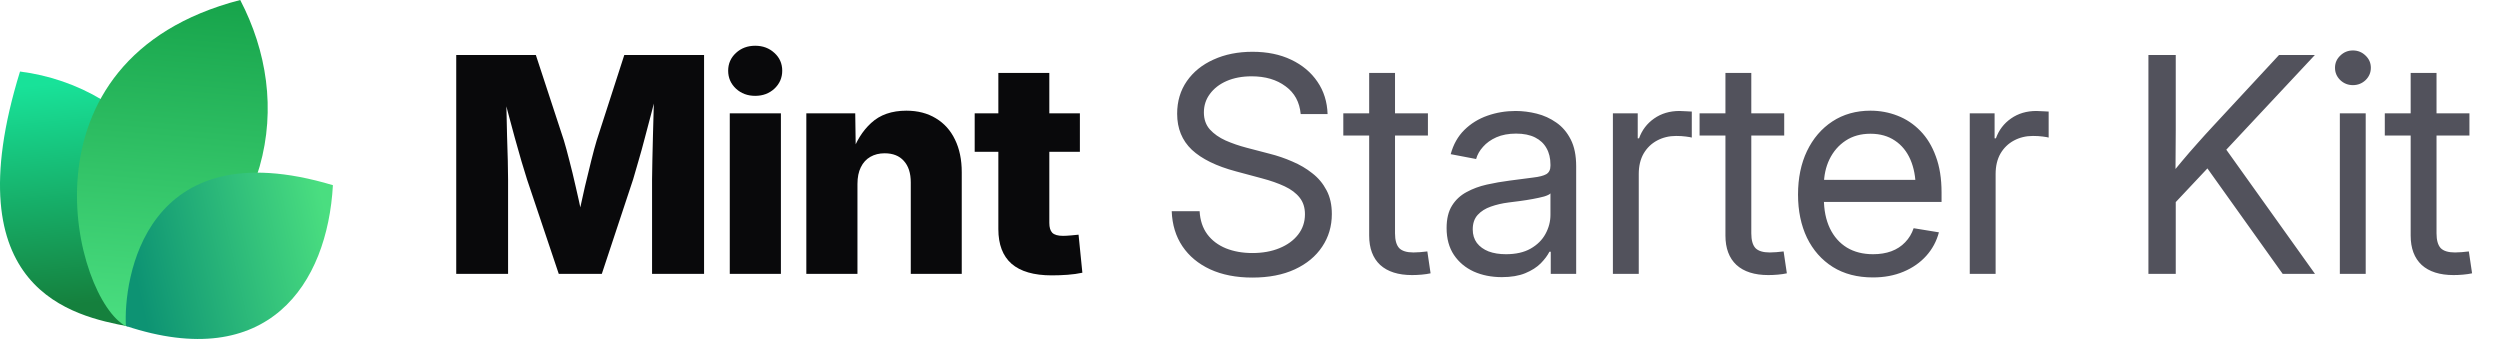
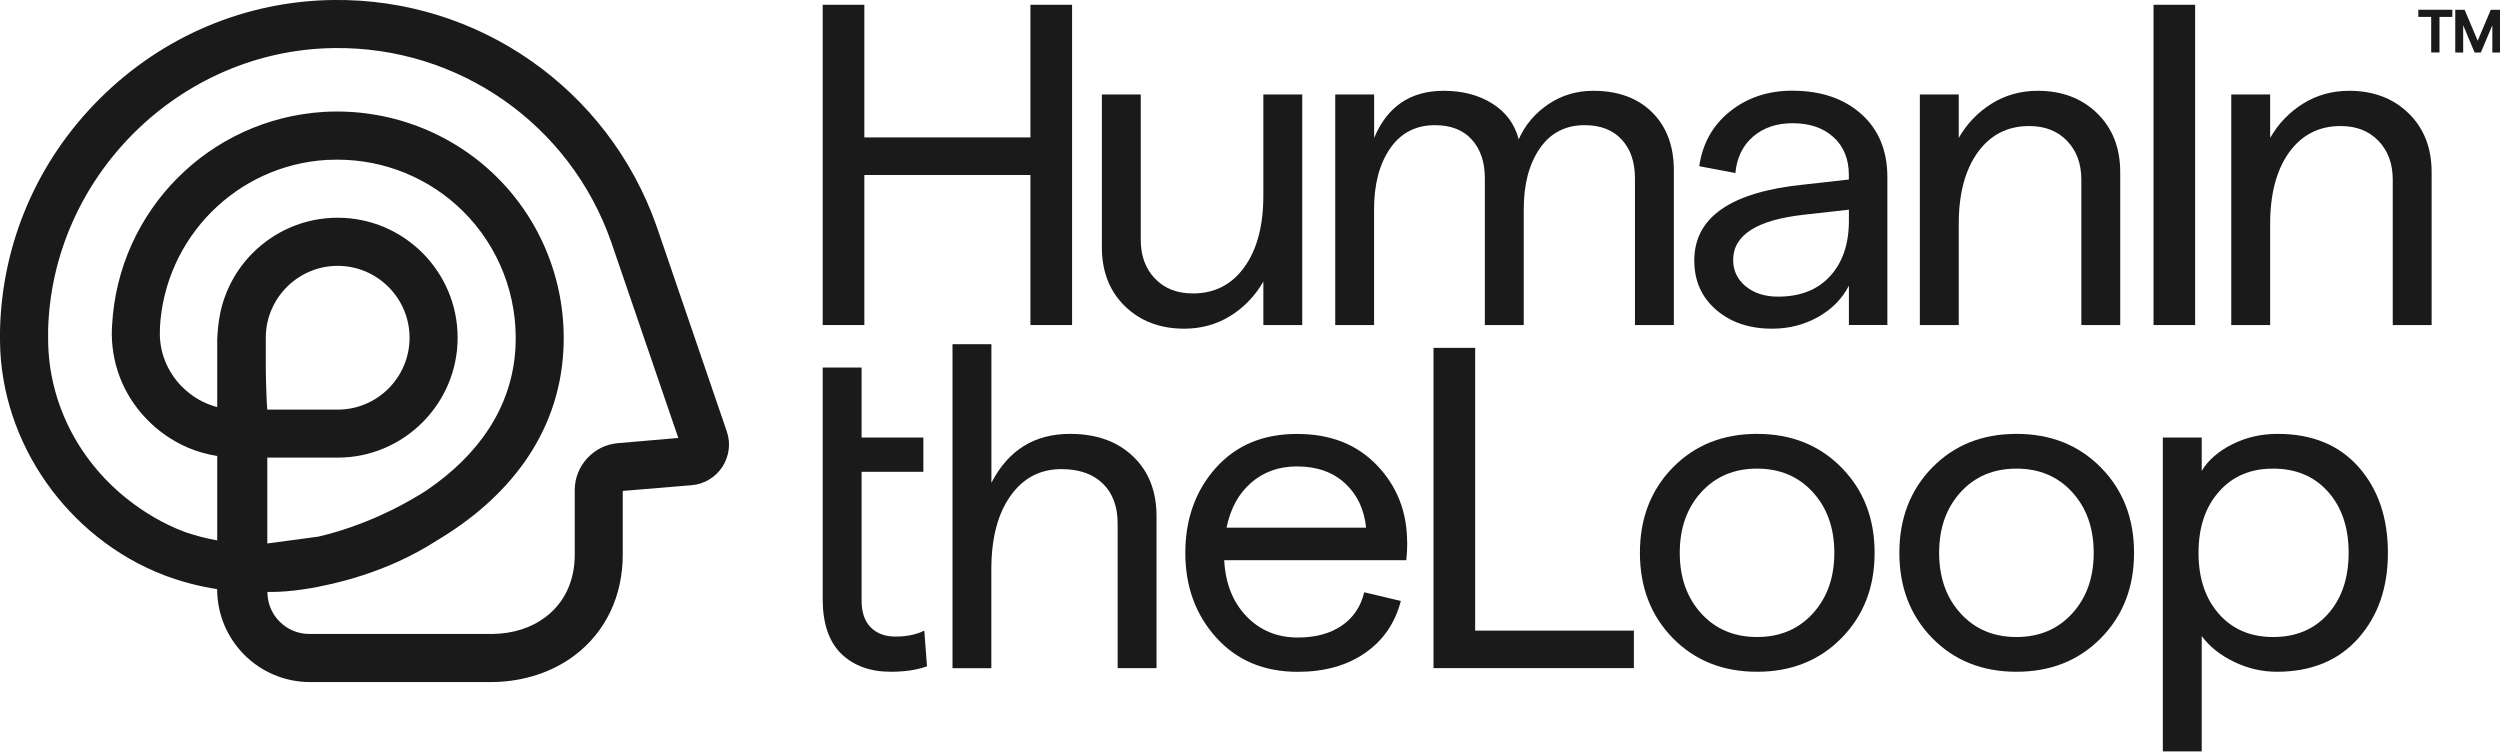
- <svg xmlns="http://www.w3.org/2000/svg" width="177" height="24" viewBox="0 0 177 24" fill="none">
-   <path d="M9.061 23.108C5.268 22.377 -3.391 20.627 1.417 5.064C9.634 6.099 16.973 14.064 9.061 23.108Z" fill="url(#paint0_linear_17557_2020)" />
-   <path d="M8.919 23.094C5.276 21.222 0.784 4.209 17.007 0C20.757 7.193 19.621 16.545 8.919 23.094Z" fill="url(#paint1_linear_17557_2020)" />
-   <path d="M8.914 23.079C8.735 19.882 10.159 9.085 23.57 13.111C23.181 20.123 18.984 26.418 8.914 23.079Z" fill="url(#paint2_linear_17557_2020)" />
-   <path d="M32.301 19.392V3.894H37.938L39.925 9.948C40.036 10.315 40.164 10.787 40.31 11.362C40.462 11.938 40.611 12.552 40.757 13.204C40.91 13.855 41.048 14.483 41.173 15.086C41.305 15.682 41.412 16.192 41.495 16.615H40.695C40.771 16.192 40.871 15.682 40.996 15.086C41.128 14.49 41.267 13.866 41.412 13.214C41.565 12.562 41.714 11.948 41.86 11.373C42.005 10.79 42.133 10.315 42.244 9.948L44.2 3.894H49.848V19.392H46.166V12.704C46.166 12.357 46.173 11.917 46.187 11.383C46.2 10.849 46.214 10.27 46.228 9.646C46.249 9.022 46.266 8.391 46.28 7.753C46.301 7.115 46.311 6.519 46.311 5.964H46.623C46.485 6.561 46.332 7.181 46.166 7.826C45.999 8.471 45.833 9.102 45.666 9.719C45.507 10.336 45.351 10.901 45.198 11.414C45.053 11.928 44.928 12.357 44.824 12.704L42.608 19.392H39.561L37.314 12.704C37.203 12.357 37.072 11.928 36.919 11.414C36.773 10.901 36.614 10.34 36.441 9.729C36.274 9.112 36.104 8.481 35.931 7.836C35.764 7.192 35.608 6.567 35.463 5.964H35.827C35.834 6.512 35.844 7.105 35.858 7.743C35.872 8.374 35.886 9.005 35.9 9.636C35.92 10.26 35.938 10.839 35.952 11.373C35.965 11.907 35.972 12.351 35.972 12.704V19.392H32.301ZM51.668 19.392V8.024H55.288V19.392H51.668ZM53.468 6.786C52.927 6.786 52.473 6.616 52.105 6.276C51.738 5.93 51.554 5.507 51.554 5.007C51.554 4.508 51.738 4.088 52.105 3.749C52.473 3.409 52.927 3.239 53.468 3.239C54.009 3.239 54.463 3.409 54.83 3.749C55.198 4.082 55.382 4.501 55.382 5.007C55.382 5.507 55.198 5.93 54.83 6.276C54.463 6.616 54.009 6.786 53.468 6.786ZM60.708 13.027V19.392H57.088V8.024H60.551L60.593 10.967H60.281C60.593 10.024 61.061 9.268 61.685 8.7C62.309 8.124 63.138 7.836 64.171 7.836C64.975 7.836 65.672 8.017 66.262 8.377C66.851 8.731 67.302 9.234 67.614 9.885C67.933 10.537 68.092 11.307 68.092 12.194V19.392H64.483V12.912C64.483 12.26 64.32 11.754 63.994 11.394C63.675 11.033 63.221 10.853 62.632 10.853C62.25 10.853 61.914 10.936 61.623 11.102C61.332 11.269 61.106 11.515 60.947 11.841C60.787 12.16 60.708 12.555 60.708 13.027ZM76.456 8.024V10.749H69.008V8.024H76.456ZM70.683 5.163H74.292V15.783C74.292 16.102 74.361 16.334 74.5 16.48C74.646 16.625 74.899 16.698 75.259 16.698C75.405 16.698 75.596 16.688 75.831 16.667C76.074 16.646 76.251 16.629 76.362 16.615L76.632 19.309C76.313 19.378 75.963 19.427 75.582 19.455C75.207 19.482 74.836 19.496 74.469 19.496C73.2 19.496 72.25 19.222 71.619 18.674C70.995 18.127 70.683 17.308 70.683 16.22V5.163Z" fill="#09090B" />
-   <path d="M88.667 19.652C87.523 19.652 86.528 19.458 85.682 19.07C84.843 18.681 84.188 18.137 83.716 17.437C83.245 16.736 82.992 15.908 82.957 14.951H84.933C84.968 15.596 85.148 16.14 85.474 16.584C85.8 17.021 86.24 17.354 86.795 17.582C87.35 17.804 87.974 17.915 88.667 17.915C89.388 17.915 90.026 17.801 90.581 17.572C91.143 17.343 91.583 17.024 91.902 16.615C92.228 16.199 92.391 15.717 92.391 15.169C92.391 14.698 92.266 14.306 92.017 13.994C91.767 13.675 91.413 13.408 90.956 13.193C90.498 12.978 89.954 12.787 89.323 12.621L87.502 12.132C86.123 11.765 85.082 11.255 84.382 10.603C83.689 9.944 83.342 9.095 83.342 8.055C83.342 7.174 83.571 6.404 84.028 5.746C84.486 5.087 85.117 4.577 85.921 4.217C86.726 3.849 87.645 3.666 88.678 3.666C89.718 3.666 90.63 3.853 91.413 4.227C92.204 4.602 92.824 5.122 93.275 5.787C93.726 6.446 93.965 7.209 93.993 8.076H92.089C92.013 7.23 91.656 6.574 91.018 6.11C90.387 5.638 89.586 5.403 88.615 5.403C87.95 5.403 87.36 5.513 86.847 5.735C86.341 5.957 85.946 6.262 85.661 6.651C85.377 7.032 85.235 7.469 85.235 7.961C85.235 8.447 85.377 8.849 85.661 9.168C85.946 9.48 86.317 9.74 86.774 9.948C87.232 10.149 87.724 10.319 88.251 10.457L89.884 10.884C90.439 11.023 90.977 11.206 91.496 11.435C92.023 11.657 92.495 11.934 92.911 12.267C93.334 12.593 93.67 12.995 93.92 13.474C94.17 13.945 94.294 14.504 94.294 15.149C94.294 16.015 94.066 16.788 93.608 17.468C93.157 18.148 92.512 18.681 91.673 19.07C90.834 19.458 89.832 19.652 88.667 19.652ZM101.097 8.024V9.594H95.106V8.024H101.097ZM96.937 5.163H98.767V16.521C98.767 17 98.865 17.347 99.059 17.562C99.26 17.77 99.6 17.874 100.078 17.874C100.21 17.874 100.366 17.867 100.546 17.853C100.733 17.832 100.903 17.815 101.056 17.801L101.285 19.351C101.097 19.392 100.886 19.423 100.65 19.444C100.414 19.465 100.189 19.475 99.974 19.475C98.996 19.475 98.244 19.236 97.717 18.758C97.197 18.272 96.937 17.579 96.937 16.677V5.163ZM106.33 19.621C105.595 19.621 104.932 19.489 104.343 19.226C103.754 18.955 103.285 18.564 102.939 18.05C102.592 17.53 102.419 16.896 102.419 16.147C102.419 15.495 102.547 14.965 102.804 14.556C103.06 14.146 103.403 13.828 103.833 13.599C104.263 13.363 104.742 13.186 105.269 13.068C105.796 12.95 106.333 12.857 106.881 12.787C107.574 12.69 108.132 12.617 108.555 12.569C108.978 12.52 109.287 12.441 109.481 12.33C109.675 12.212 109.772 12.014 109.772 11.737V11.654C109.772 11.203 109.679 10.815 109.492 10.489C109.311 10.163 109.041 9.91 108.68 9.729C108.32 9.549 107.872 9.459 107.338 9.459C106.805 9.459 106.34 9.546 105.945 9.719C105.556 9.892 105.241 10.118 104.998 10.395C104.755 10.665 104.593 10.953 104.509 11.258L102.71 10.915C102.897 10.222 103.22 9.65 103.677 9.199C104.135 8.748 104.679 8.412 105.31 8.19C105.941 7.968 106.607 7.857 107.307 7.857C107.8 7.857 108.295 7.92 108.795 8.044C109.301 8.169 109.765 8.381 110.188 8.679C110.611 8.97 110.951 9.369 111.208 9.875C111.464 10.374 111.593 11.005 111.593 11.768V19.392H109.793V17.822H109.7C109.568 18.085 109.363 18.359 109.086 18.643C108.809 18.921 108.444 19.153 107.994 19.34C107.543 19.527 106.988 19.621 106.33 19.621ZM106.621 17.998C107.321 17.998 107.904 17.867 108.368 17.603C108.84 17.333 109.19 16.986 109.419 16.563C109.654 16.133 109.772 15.682 109.772 15.211V13.692C109.703 13.769 109.554 13.841 109.325 13.911C109.096 13.973 108.829 14.032 108.524 14.088C108.226 14.143 107.921 14.192 107.609 14.233C107.304 14.275 107.033 14.309 106.798 14.337C106.354 14.393 105.938 14.49 105.549 14.628C105.168 14.76 104.86 14.954 104.624 15.211C104.388 15.467 104.27 15.811 104.27 16.241C104.27 16.615 104.367 16.934 104.561 17.198C104.762 17.461 105.04 17.662 105.393 17.801C105.747 17.933 106.156 17.998 106.621 17.998ZM114.193 19.392V8.024H115.951V9.792H116.045C116.253 9.209 116.61 8.741 117.116 8.388C117.622 8.034 118.219 7.857 118.905 7.857C119.058 7.857 119.217 7.864 119.384 7.878C119.55 7.885 119.682 7.892 119.779 7.899V9.74C119.716 9.719 119.578 9.695 119.363 9.667C119.155 9.639 118.922 9.625 118.666 9.625C118.174 9.625 117.726 9.733 117.324 9.948C116.922 10.163 116.603 10.471 116.367 10.874C116.138 11.276 116.024 11.758 116.024 12.319V19.392H114.193ZM126.322 8.024V9.594H120.33V8.024H126.322ZM122.161 5.163H123.992V16.521C123.992 17 124.089 17.347 124.283 17.562C124.484 17.77 124.824 17.874 125.302 17.874C125.434 17.874 125.59 17.867 125.77 17.853C125.958 17.832 126.127 17.815 126.28 17.801L126.509 19.351C126.322 19.392 126.11 19.423 125.874 19.444C125.639 19.465 125.413 19.475 125.198 19.475C124.221 19.475 123.468 19.236 122.941 18.758C122.421 18.272 122.161 17.579 122.161 16.677V5.163ZM132.604 19.642C131.502 19.642 130.555 19.396 129.765 18.903C128.974 18.404 128.364 17.714 127.934 16.834C127.511 15.946 127.3 14.927 127.3 13.775C127.3 12.611 127.511 11.584 127.934 10.697C128.364 9.802 128.964 9.102 129.734 8.596C130.51 8.089 131.408 7.836 132.428 7.836C133.1 7.836 133.738 7.954 134.341 8.19C134.952 8.426 135.489 8.783 135.954 9.261C136.425 9.74 136.793 10.343 137.056 11.071C137.327 11.792 137.462 12.645 137.462 13.63V14.296H128.433V12.735H136.463L135.631 13.297C135.631 12.541 135.506 11.876 135.257 11.3C135.007 10.725 134.643 10.277 134.165 9.958C133.686 9.632 133.107 9.469 132.428 9.469C131.748 9.469 131.162 9.632 130.67 9.958C130.177 10.284 129.796 10.725 129.526 11.279C129.262 11.827 129.13 12.441 129.13 13.12V14.046C129.13 14.864 129.273 15.572 129.557 16.168C129.841 16.757 130.243 17.211 130.763 17.53C131.283 17.842 131.901 17.998 132.615 17.998C133.093 17.998 133.523 17.929 133.905 17.79C134.293 17.645 134.619 17.433 134.882 17.156C135.153 16.879 135.354 16.546 135.486 16.157L137.275 16.449C137.108 17.08 136.81 17.634 136.38 18.113C135.95 18.591 135.413 18.966 134.768 19.236C134.123 19.507 133.402 19.642 132.604 19.642ZM139.459 19.392V8.024H141.217V9.792H141.311C141.519 9.209 141.876 8.741 142.382 8.388C142.888 8.034 143.485 7.857 144.171 7.857C144.324 7.857 144.483 7.864 144.649 7.878C144.816 7.885 144.948 7.892 145.045 7.899V9.74C144.982 9.719 144.844 9.695 144.629 9.667C144.421 9.639 144.188 9.625 143.932 9.625C143.439 9.625 142.992 9.733 142.59 9.948C142.188 10.163 141.869 10.471 141.633 10.874C141.404 11.276 141.29 11.758 141.29 12.319V19.392H139.459ZM153.429 14.961V12.715C153.783 12.257 154.136 11.82 154.49 11.404C154.844 10.981 155.204 10.565 155.572 10.156C155.939 9.74 156.314 9.327 156.695 8.918L161.355 3.894H163.893L157.277 10.967H157.184L153.429 14.961ZM152.108 19.392V3.894H154.043V9.241L154.022 12.559L154.043 13.505V19.392H152.108ZM161.615 19.392L155.967 11.477L157.173 9.969L163.903 19.392H161.615ZM165.661 19.392V8.024H167.492V19.392H165.661ZM166.587 6.027C166.24 6.027 165.942 5.909 165.692 5.673C165.443 5.43 165.318 5.139 165.318 4.799C165.318 4.459 165.443 4.172 165.692 3.936C165.942 3.693 166.24 3.572 166.587 3.572C166.934 3.572 167.232 3.693 167.482 3.936C167.731 4.172 167.856 4.459 167.856 4.799C167.856 5.139 167.731 5.43 167.482 5.673C167.232 5.909 166.934 6.027 166.587 6.027ZM174.836 8.024V9.594H168.844V8.024H174.836ZM170.675 5.163H172.506V16.521C172.506 17 172.603 17.347 172.797 17.562C172.998 17.77 173.338 17.874 173.816 17.874C173.948 17.874 174.104 17.867 174.284 17.853C174.472 17.832 174.641 17.815 174.794 17.801L175.023 19.351C174.836 19.392 174.624 19.423 174.388 19.444C174.153 19.465 173.927 19.475 173.712 19.475C172.735 19.475 171.982 19.236 171.455 18.758C170.935 18.272 170.675 17.579 170.675 16.677V5.163Z" fill="#52525C" />
+ <svg xmlns="http://www.w3.org/2000/svg" id="Layer_2" data-name="Layer 2" viewBox="0 0 397.87 119.58">
  <defs>
-     <linearGradient id="paint0_linear_17557_2020" x1="3.776" y1="5.916" x2="5.232" y2="21.559" gradientUnits="userSpaceOnUse">
-       <stop stop-color="#18E299" />
-       <stop offset="1" stop-color="#15803D" />
-     </linearGradient>
-     <linearGradient id="paint1_linear_17557_2020" x1="12.171" y1="-0.718" x2="10.19" y2="22.983" gradientUnits="userSpaceOnUse">
-       <stop stop-color="#16A34A" />
-       <stop offset="1" stop-color="#4ADE80" />
-     </linearGradient>
-     <linearGradient id="paint2_linear_17557_2020" x1="23.133" y1="15.353" x2="9.338" y2="18.52" gradientUnits="userSpaceOnUse">
-       <stop stop-color="#4ADE80" />
-       <stop offset="1" stop-color="#0D9373" />
-     </linearGradient>
+     <style>
+       .cls-1 {
+         fill: #1a1a1a;
+       }
+     </style>
  </defs>
+   <g id="Layer_1" data-name="Layer 1">
+     <g>
+       <path class="cls-1" d="M0,52.64c0,.52-.01,1.06,0,1.59.13,16.35,10.85,31.43,26.07,37.29,2.74,1.05,5.59,1.79,8.49,2.24h0c0,8.17,6.62,14.79,14.79,14.79h28.68c.24,0,.5,0,.74-.01,4.69-.13,9.12-1.57,12.63-4.2,4.97-3.73,7.71-9.44,7.71-16.08v-10.13s10.95-.91,10.95-.91c2-.16,3.79-1.24,4.9-2.91,1.09-1.71,1.37-3.76.7-5.67l-11.19-32.71C96.78,14.15,76.12-.29,53.06,0c-13.94.16-27.13,5.72-37.13,15.65C5.94,25.57.3,38.69,0,52.64ZM42.53,65.08c0-.05,0-.08-.01-.13-.01-.36-.05-.71-.07-1.09-.01-.32-.03-.64-.04-.97-.07-1.41-.09-2.83-.11-4.24-.01-1.64,0-3.28,0-4.9,0-6.3,5.14-11.44,11.44-11.44,6.31,0,11.44,5.14,11.44,11.44,0,6.31-5.13,11.44-11.44,11.44h-11.2s-.01-.08-.01-.11ZM34.57,54.27v10.52c-2.1-.55-4.02-1.65-5.59-3.24-.05-.04-.11-.09-.16-.15-2.31-2.42-3.52-5.57-3.37-8.88v-.38c.79-14.33,12.2-25.82,26.53-26.69.56-.01,1.16-.04,1.72-.04,7.47,0,14.67,2.93,19.99,8.21,5.71,5.65,8.76,13.53,8.35,21.61-.5,9.89-6.25,17.37-13.88,22.62-.16.11-.44.31-.85.55-.23.16-.47.31-.7.43-2.74,1.68-8.6,4.85-15.93,6.57l-8.14,1.09v-13.66h11.2c10.52,0,19.09-8.57,19.09-19.09,0-10.53-8.57-19.09-19.09-19.09-5.27,0-10.03,2.14-13.5,5.59-2.59,2.58-4.41,5.92-5.17,9.5-.31,1.46-.46,2.98-.51,4.53ZM7.65,52.8C8.15,28.2,28.56,7.94,53.16,7.65c19.84-.26,37.51,12.12,44.08,30.77l10.71,31.28-9.63.83c-3.84.32-6.85,3.6-6.85,7.45v10.26c0,4.23-1.63,7.68-4.67,9.98-2.26,1.71-5.16,2.61-8.3,2.67-.24.01-.48.01-.74,0h-28.54c-3.68,0-6.66-2.98-6.66-6.66h0s0,0,.02-.02c1.87.03,3.81-.14,5.65-.41,1.6-.23,3.12-.54,4.45-.85.39-.09.77-.19,1.11-.27.11-.03.2-.05.3-.08.23-.05.46-.12.67-.17.42-.11.81-.21,1.14-.31.35-.11.64-.19.87-.26.13-.04.26-.08.35-.12.17-.05.28-.08.35-.11.04-.01.05-.01.05-.01,3.88-1.24,7.95-3.01,11.9-5.53.05-.04.13-.08.2-.13,10.75-6.41,19.36-16.4,20.05-30.36.51-10.25-3.34-20.24-10.61-27.43-7.25-7.19-17.31-10.96-27.55-10.36-18.2,1.13-32.68,15.69-33.67,33.92l-.03.44c-.23,5.43,1.72,10.57,5.49,14.49,1.89,1.97,4.1,3.49,6.53,4.55,1.5.64,3.1,1.1,4.74,1.36v13.43c-1.71-.3-3.43-.74-5.14-1.33-3.34-1.26-6.51-3.1-9.4-5.43-7.78-6.29-12.29-15.43-12.37-25.1-.01-.46,0-.93,0-1.36Z" />
+       <path class="cls-1" d="M163.99.76h6.63v50.97h-6.63v-23.88h-26.43v23.88h-6.63V.76h6.63v21.11h26.43V.76Z" />
+       <path class="cls-1" d="M207.25,15.03v36.7h-6.19v-6.92c-1.31,2.28-3.06,4.1-5.24,5.46-2.18,1.36-4.64,2.04-7.35,2.04-3.83,0-6.98-1.19-9.43-3.57-2.45-2.38-3.68-5.51-3.68-9.39V15.03h6.19v23.15c0,2.52.75,4.58,2.26,6.15,1.5,1.58,3.52,2.37,6.04,2.37,3.45,0,6.18-1.4,8.19-4.19,2.01-2.79,3.02-6.59,3.02-11.39V15.03h6.19Z" />
+       <path class="cls-1" d="M212.5,51.72V15.03h6.19v6.92c2.09-5,5.78-7.5,11.07-7.5,3.01,0,5.59.68,7.75,2.04,2.16,1.36,3.55,3.25,4.19,5.68,1.02-2.28,2.58-4.14,4.7-5.57,2.11-1.43,4.5-2.15,7.17-2.15,3.93,0,7.05,1.14,9.36,3.42,2.3,2.28,3.46,5.36,3.46,9.25v24.61h-6.19v-23.37c0-2.57-.7-4.62-2.11-6.15-1.41-1.53-3.38-2.29-5.9-2.29-3.06,0-5.44,1.24-7.14,3.71s-2.55,5.7-2.55,9.68v18.42h-6.19v-23.37c0-2.57-.69-4.62-2.08-6.15-1.38-1.53-3.34-2.29-5.86-2.29-3.06,0-5.44,1.24-7.14,3.71s-2.55,5.7-2.55,9.68v18.42h-6.19Z" />
+       <path class="cls-1" d="M285.3,14.44c4.51,0,8.15,1.24,10.92,3.71,2.77,2.47,4.15,5.82,4.15,10.05v23.52h-6.12v-6.26c-1.07,2.09-2.71,3.75-4.91,4.99-2.21,1.24-4.65,1.86-7.32,1.86-3.64,0-6.61-1.01-8.92-3.02-2.31-2.01-3.46-4.62-3.46-7.83,0-6.89,5.83-10.92,17.47-12.09l7.13-.8v-.73c0-2.52-.81-4.53-2.44-6.01-1.63-1.48-3.8-2.22-6.52-2.22-2.52,0-4.61.7-6.26,2.11-1.65,1.41-2.6,3.35-2.84,5.82l-5.75-1.09c.53-3.64,2.17-6.55,4.92-8.74,2.74-2.18,6.05-3.28,9.94-3.28ZM282.97,47.21c3.54,0,6.31-1.09,8.3-3.28,1.99-2.18,2.98-5.12,2.98-8.81v-1.75l-7.13.8c-7.52.83-11.29,3.23-11.29,7.21,0,1.7.67,3.09,2,4.19,1.33,1.09,3.04,1.64,5.13,1.64Z" />
+       <path class="cls-1" d="M305.54,51.72V15.03h6.19v6.92c1.31-2.28,3.06-4.1,5.24-5.46,2.18-1.36,4.63-2.04,7.35-2.04,3.83,0,6.98,1.19,9.43,3.57,2.45,2.38,3.68,5.51,3.68,9.39v24.32h-6.19v-23.15c0-2.52-.75-4.57-2.26-6.15-1.51-1.58-3.52-2.37-6.04-2.37-3.45,0-6.18,1.4-8.19,4.19-2.01,2.79-3.02,6.59-3.02,11.39v16.09h-6.19Z" />
+       <path class="cls-1" d="M342.73,51.72V.76h6.62v50.97h-6.62Z" />
+       <path class="cls-1" d="M355.1,51.72V15.03h6.19v6.92c1.31-2.28,3.06-4.1,5.24-5.46,2.18-1.36,4.63-2.04,7.35-2.04,3.83,0,6.98,1.19,9.43,3.57,2.45,2.38,3.68,5.51,3.68,9.39v24.32h-6.19v-23.15c0-2.52-.75-4.57-2.26-6.15-1.51-1.58-3.52-2.37-6.04-2.37-3.45,0-6.18,1.4-8.19,4.19-2.01,2.79-3.02,6.59-3.02,11.39v16.09h-6.19Z" />
+       <path class="cls-1" d="M130.93,95.33c0,3.89.99,6.79,2.95,8.71,1.97,1.91,4.6,2.87,7.9,2.87,2.23,0,4.15-.29,5.75-.87l-.43-5.68c-1.27.63-2.8.95-4.59.95-1.65,0-2.96-.49-3.93-1.46s-1.46-2.4-1.46-4.3v-20.46h9.83v-5.46h-9.83v-11.14h-6.19v36.84Z" />
+       <path class="cls-1" d="M151.59,106.33v-51.55h6.19v22.06c2.67-5.19,6.84-7.79,12.52-7.79,4.17,0,7.51,1.19,10.01,3.57,2.5,2.38,3.75,5.56,3.75,9.54v24.17h-6.19v-23.01c0-2.72-.79-4.84-2.37-6.37-1.58-1.53-3.77-2.29-6.59-2.29-3.4,0-6.1,1.43-8.12,4.3-2.02,2.86-3.02,6.75-3.02,11.65v15.73h-6.19Z" />
+       <path class="cls-1" d="M223.96,86.31c0,1.02-.05,1.97-.15,2.84h-28.98c.19,3.69,1.37,6.66,3.53,8.92,2.16,2.26,4.89,3.39,8.19,3.39,2.81,0,5.14-.63,6.99-1.89,1.84-1.26,3.03-3.03,3.57-5.31l5.83,1.38c-.92,3.54-2.83,6.31-5.72,8.3-2.89,1.99-6.44,2.98-10.67,2.98-5.39,0-9.72-1.82-13-5.46s-4.91-8.13-4.91-13.47,1.61-9.89,4.84-13.51c3.23-3.62,7.54-5.42,12.92-5.42s9.54,1.66,12.74,4.99c3.2,3.33,4.8,7.42,4.8,12.27ZM195.2,83.98h22.21c-.29-2.91-1.41-5.27-3.35-7.06-1.94-1.79-4.49-2.69-7.65-2.69-2.86,0-5.29.86-7.28,2.58-1.99,1.72-3.3,4.11-3.93,7.17Z" />
+       <path class="cls-1" d="M228.14,106.33v-50.97h6.63v45h25.26v5.97h-31.89Z" />
+       <path class="cls-1" d="M293.06,101.56c-3.52,3.57-8,5.35-13.43,5.35s-9.9-1.78-13.4-5.35c-3.49-3.57-5.24-8.09-5.24-13.58s1.75-10.01,5.24-13.58c3.5-3.57,7.96-5.35,13.4-5.35s9.91,1.78,13.43,5.35c3.52,3.57,5.28,8.09,5.28,13.58s-1.76,10.01-5.28,13.58ZM270.75,97.63c2.28,2.5,5.24,3.75,8.88,3.75s6.6-1.25,8.88-3.75c2.28-2.5,3.42-5.72,3.42-9.65s-1.14-7.15-3.42-9.65c-2.28-2.5-5.24-3.75-8.88-3.75s-6.6,1.25-8.88,3.75c-2.28,2.5-3.42,5.72-3.42,9.65s1.14,7.15,3.42,9.65Z" />
+       <path class="cls-1" d="M334.35,101.56c-3.52,3.57-8,5.35-13.43,5.35s-9.9-1.78-13.4-5.35c-3.49-3.57-5.24-8.09-5.24-13.58s1.75-10.01,5.24-13.58c3.5-3.57,7.96-5.35,13.4-5.35s9.91,1.78,13.43,5.35c3.52,3.57,5.28,8.09,5.28,13.58s-1.76,10.01-5.28,13.58ZM312.03,97.63c2.28,2.5,5.24,3.75,8.88,3.75s6.6-1.25,8.88-3.75c2.28-2.5,3.42-5.72,3.42-9.65s-1.14-7.15-3.42-9.65c-2.28-2.5-5.24-3.75-8.88-3.75s-6.6,1.25-8.88,3.75c-2.28,2.5-3.42,5.72-3.42,9.65s1.14,7.15,3.42,9.65Z" />
+       <path class="cls-1" d="M344.21,119.58v-49.95h6.19v5.31c1.02-1.7,2.63-3.11,4.84-4.22,2.21-1.12,4.62-1.67,7.24-1.67,5.48,0,9.78,1.76,12.89,5.28s4.66,8.07,4.66,13.65-1.58,10.07-4.73,13.62c-3.16,3.54-7.48,5.31-12.96,5.31-2.33,0-4.59-.52-6.77-1.57-2.18-1.04-3.91-2.41-5.17-4.11v18.35h-6.19ZM361.76,101.38c3.64,0,6.55-1.22,8.74-3.68,2.18-2.45,3.28-5.69,3.28-9.72s-1.09-7.27-3.28-9.72c-2.18-2.45-5.1-3.68-8.74-3.68s-6.47,1.23-8.63,3.68c-2.16,2.45-3.24,5.69-3.24,9.72s1.08,7.27,3.24,9.72c2.16,2.45,5.04,3.68,8.63,3.68Z" />
+       <g>
+         <path class="cls-1" d="M386.92,8.35V2.69h-2.05v-1.14h5.42v1.14h-2.05v5.66h-1.32Z" />
+         <path class="cls-1" d="M390.75,8.35V1.56h1.49l2.08,4.92,2.08-4.92h1.49v6.8h-1.24v-4.34l-1.83,4.34h-.99l-1.82-4.34v4.34h-1.24Z" />
+       </g>
+     </g>
+   </g>
</svg>
